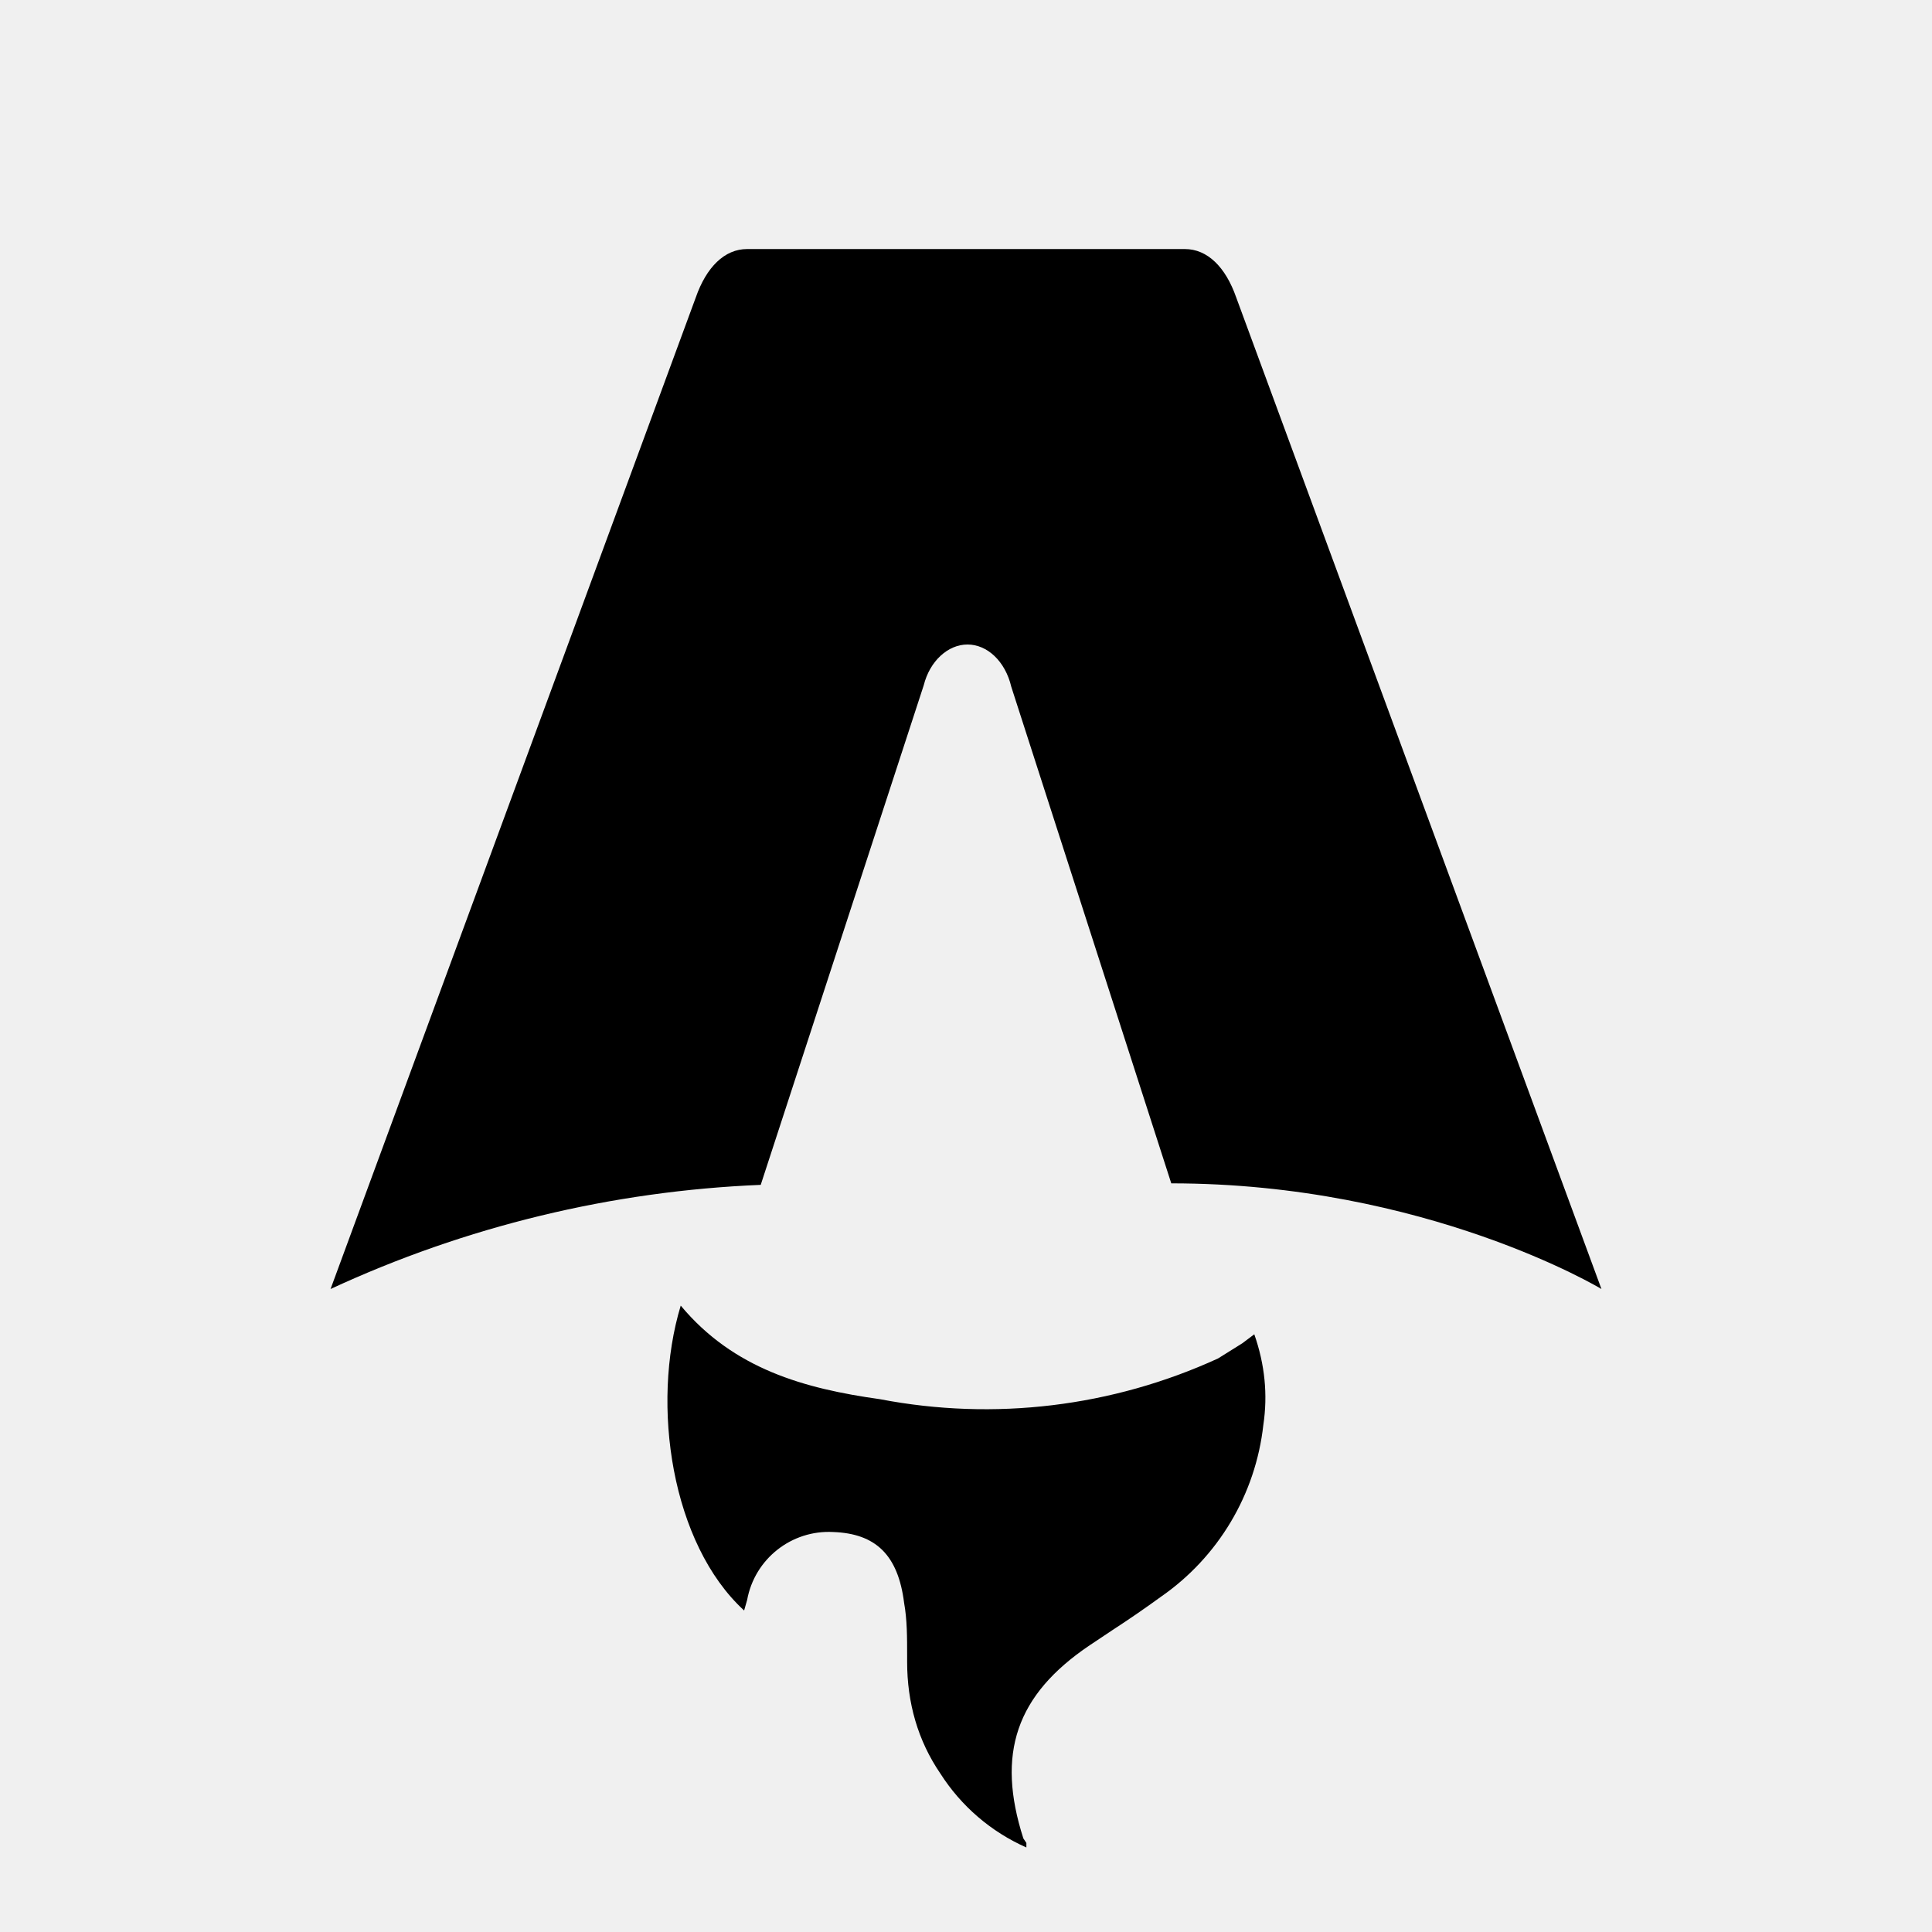
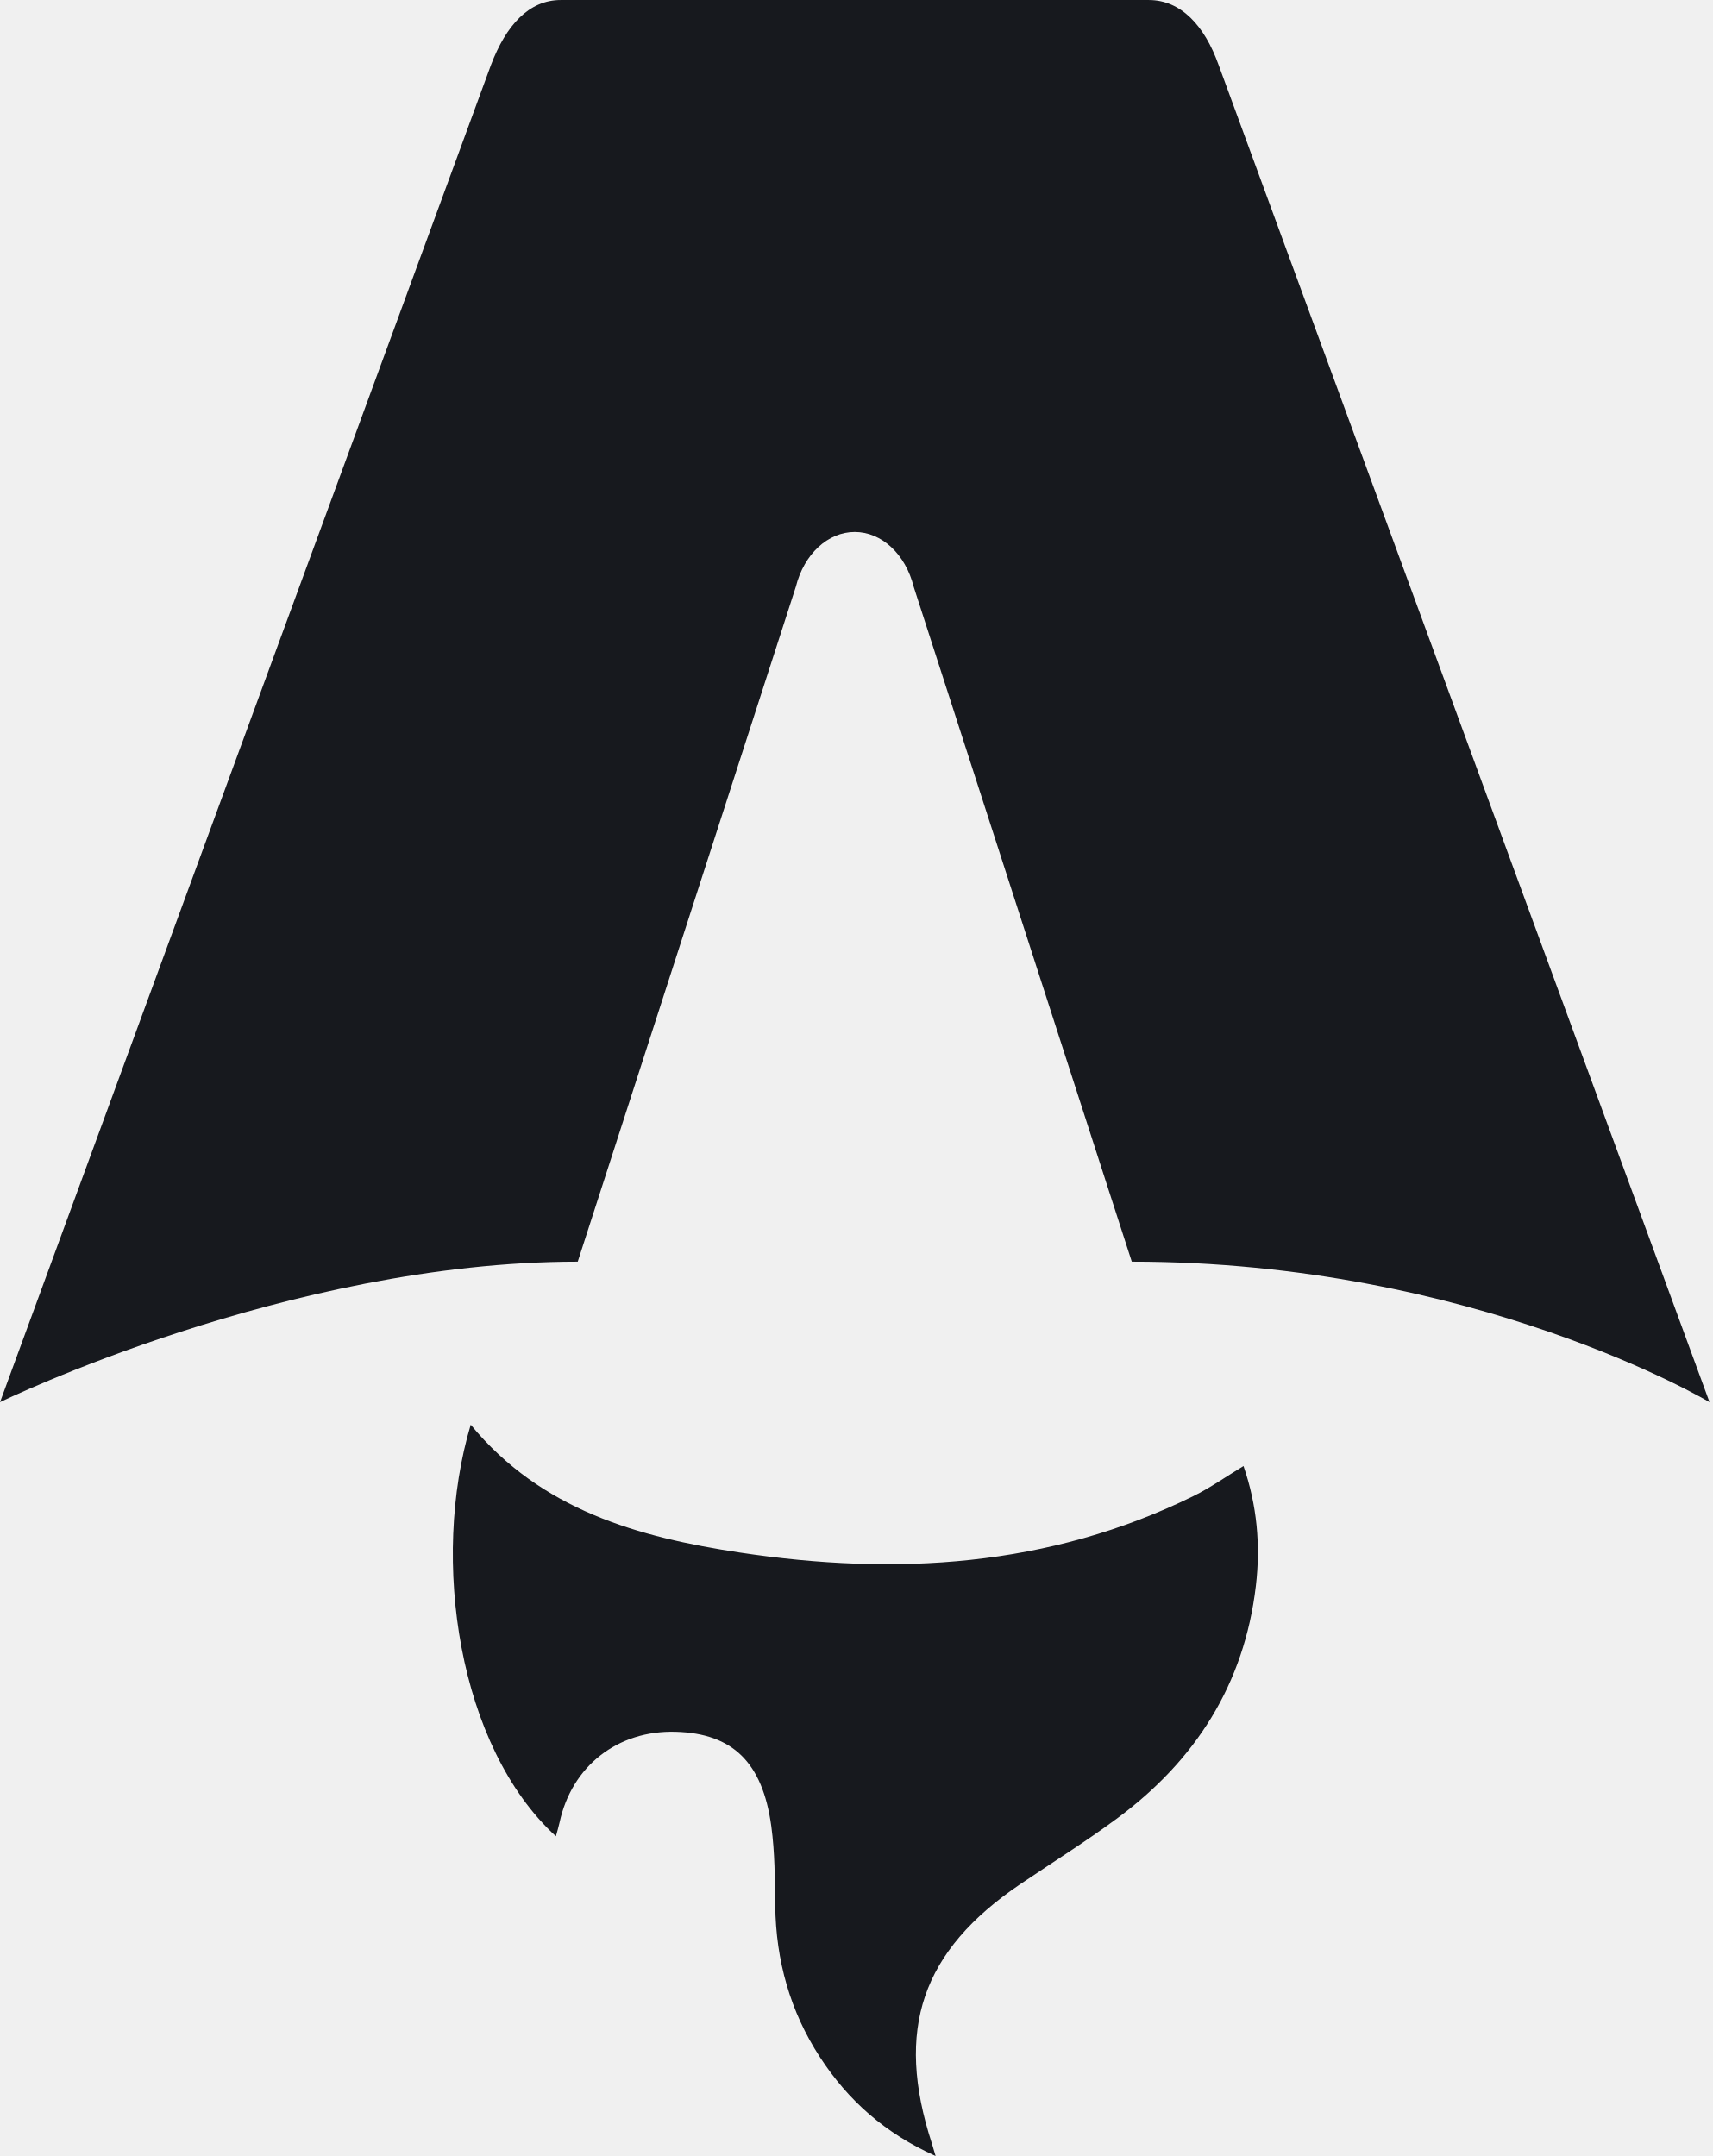
- <svg xmlns="http://www.w3.org/2000/svg" fill="none" viewBox="0 0 128 128">
-   <path d="M50.4 78.5a75.1 75.1 0 0 0-28.5 6.9l24.2-65.7c.7-2 1.9-3.2 3.4-3.2h29c1.5 0 2.7 1.2 3.4 3.2l24.2 65.7s-11.6-7-28.5-7L67 45.5c-.4-1.7-1.6-2.8-2.9-2.8-1.3 0-2.5 1.1-2.9 2.7L50.4 78.5Zm-1.1 28.2Zm-4.2-20.2c-2 6.6-.6 15.8 4.2 20.2a17.5 17.5 0 0 1 .2-.7 5.5 5.5 0 0 1 5.7-4.5c2.8.1 4.3 1.5 4.7 4.7.2 1.1.2 2.3.2 3.5v.4c0 2.7.7 5.2 2.2 7.4a13 13 0 0 0 5.7 4.9v-.3l-.2-.3c-1.8-5.6-.5-9.5 4.4-12.8l1.5-1a73 73 0 0 0 3.2-2.2 16 16 0 0 0 6.8-11.4c.3-2 .1-4-.6-6l-.8.6-1.6 1a37 37 0 0 1-22.4 2.7c-5-.7-9.7-2-13.2-6.2Z" />
-   <style>
-         path { fill: #000; }
-         @media (prefers-color-scheme: dark) {
-             path { fill: #FFF; }
-         }
-     </style>
+ <svg xmlns="http://www.w3.org/2000/svg" fill="none" height="107" viewBox="0 0 85 107" width="85">
+   <g fill="#17191e">
+     <path d="m27.589 91.136c-4.834-4.419-6.245-13.703-4.231-20.429 3.492 4.241 8.331 5.584 13.342 6.343 7.737 1.17 15.335.733 22.523-2.804.822-.405 1.582-.943 2.481-1.488.674 1.957.85 3.932.614 5.942-.573 4.896-3.009 8.678-6.885 11.545-1.55 1.147-3.189 2.172-4.79 3.253-4.917 3.323-6.247 7.22-4.4 12.888.044.139.083.277.182.614-2.51-1.124-4.344-2.76-5.742-4.911-1.476-2.27-2.178-4.781-2.215-7.498-.018-1.322-.018-2.656-.196-3.96-.434-3.178-1.926-4.601-4.737-4.683-2.885-.084-5.166 1.699-5.771 4.508-.046.215-.113.428-.18.679z" />
+     <path d="m0 69.587s14.314-6.973 28.668-6.973l10.822-33.493c.405-1.62 1.588-2.72 2.924-2.72s2.519 1.101 2.924 2.72l10.822 33.493c17 0 28.668 6.973 28.668 6.973s-24.313-66.234-24.361-66.367c-.698-1.958-1.876-3.219-3.464-3.219h-29.175c-1.588 0-2.719 1.261-3.464 3.219-.053.13-24.363 66.367-24.363 66.367z" />
+   </g>
</svg>
